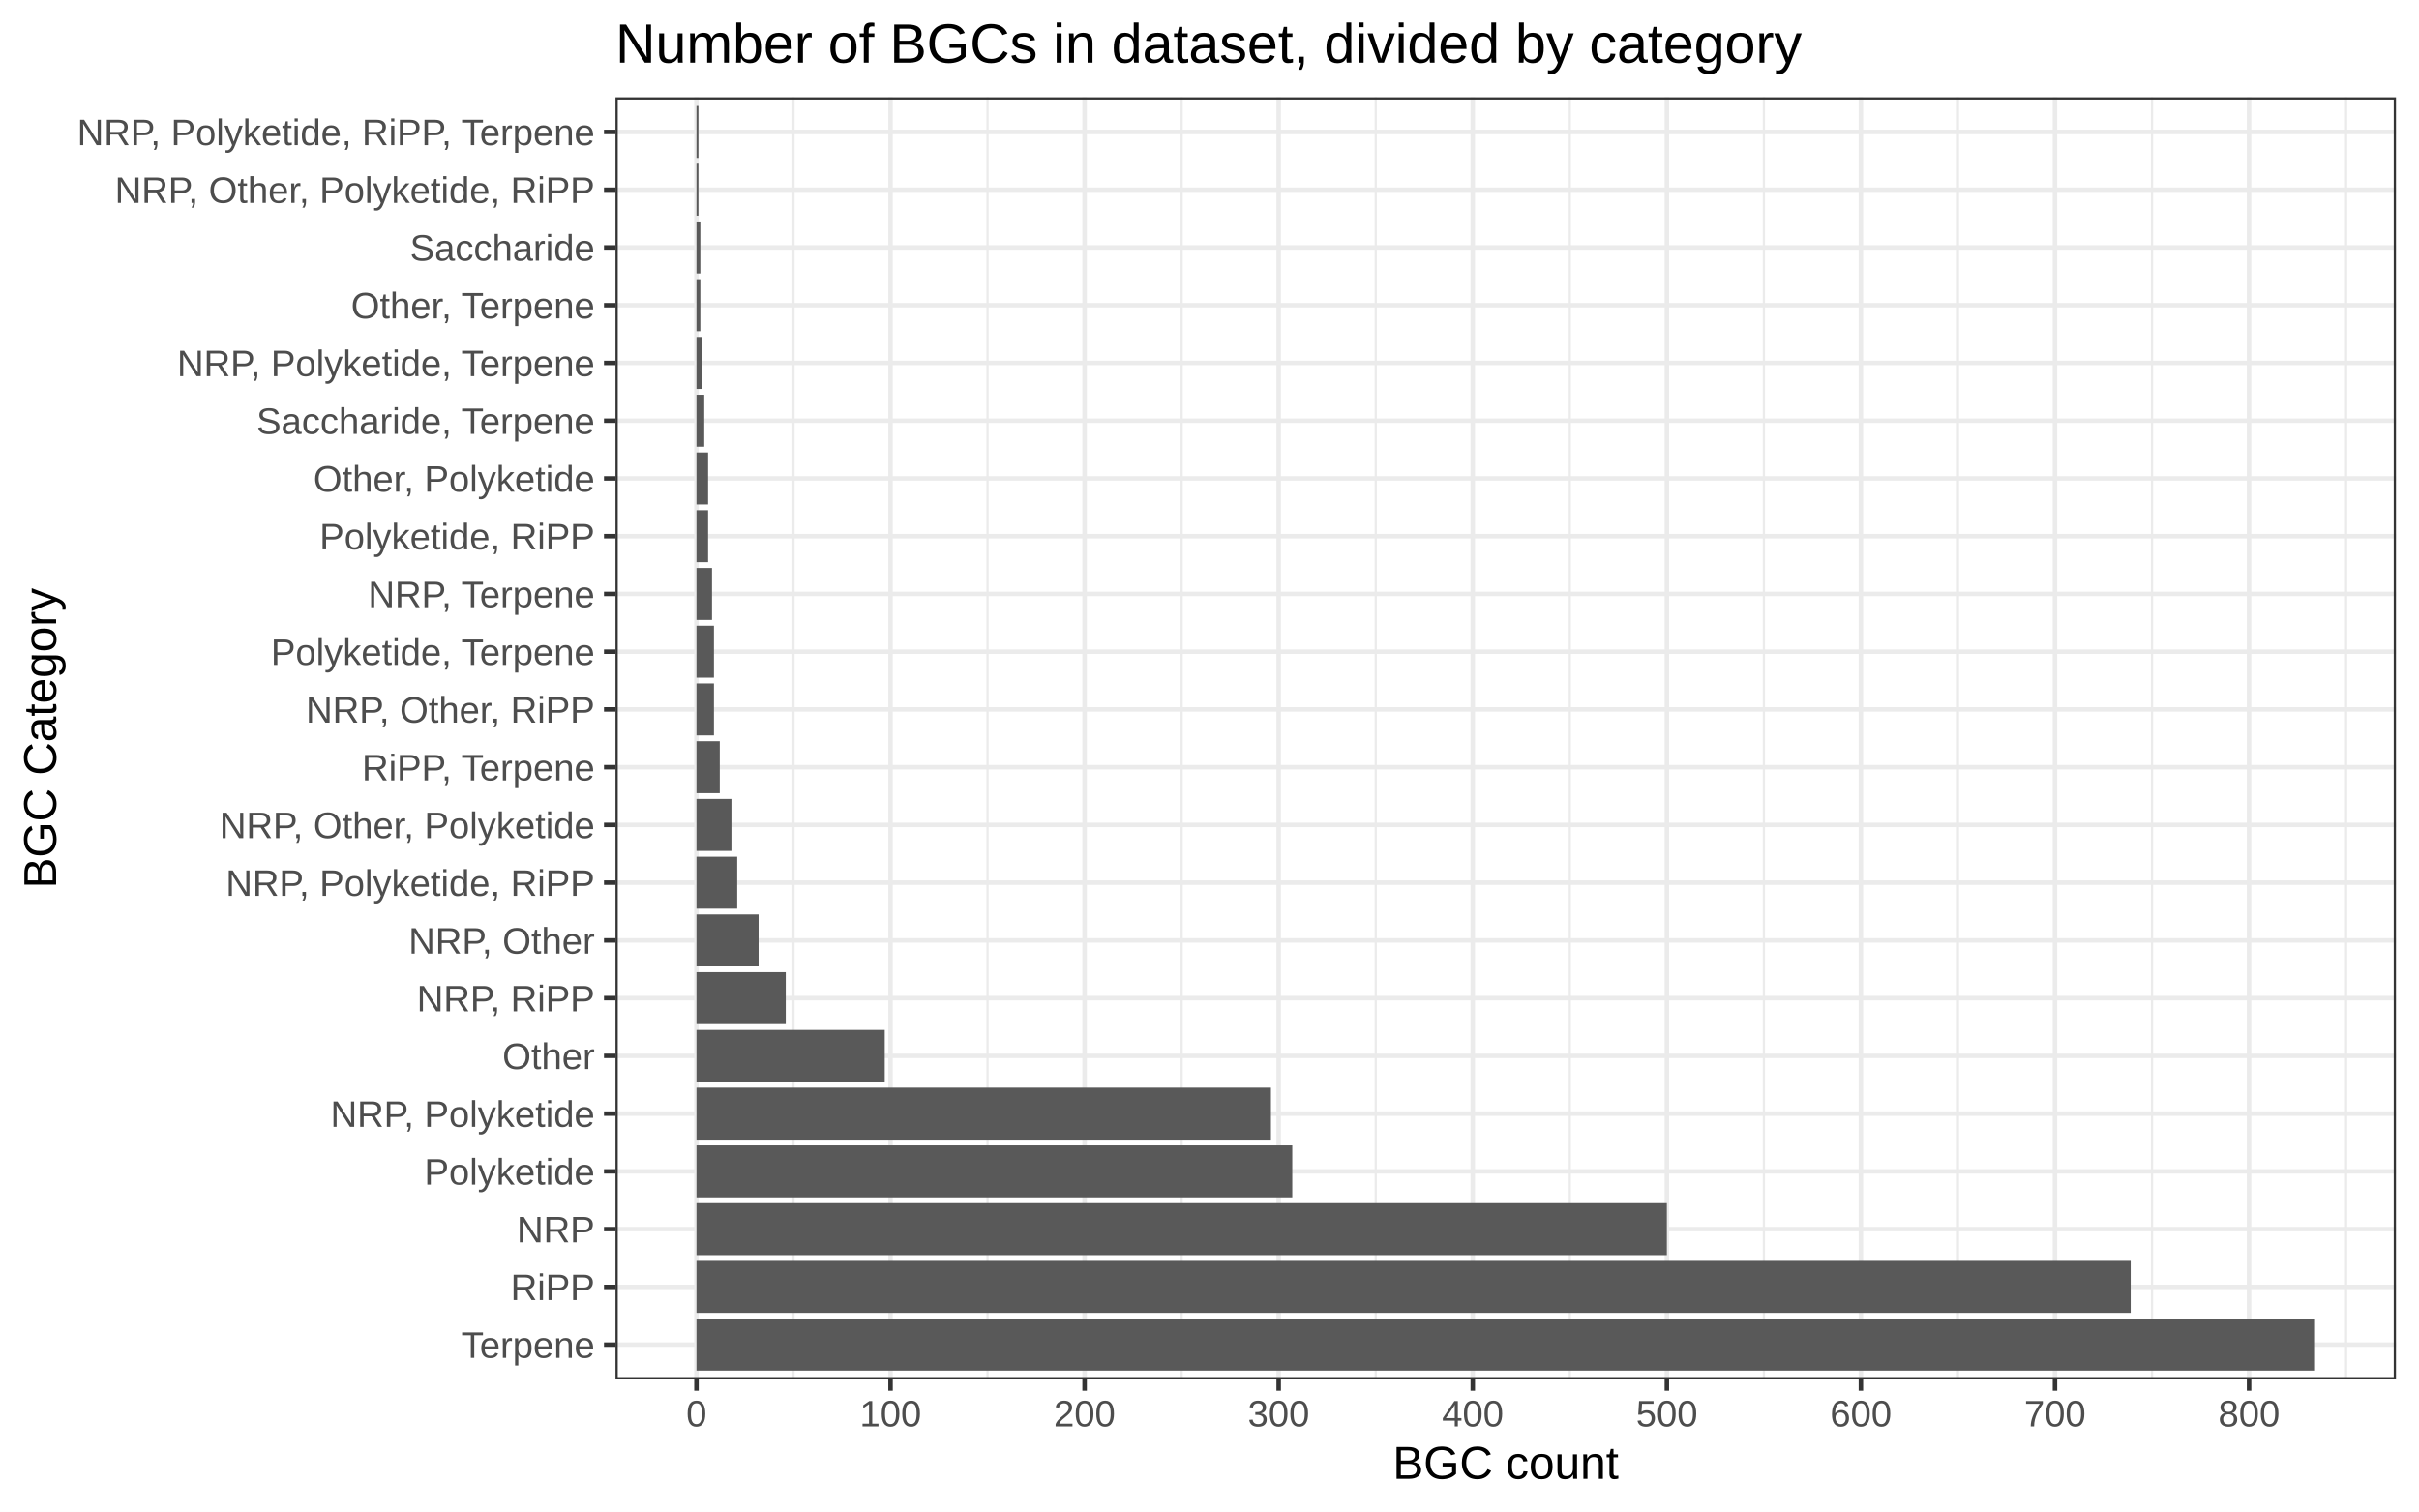
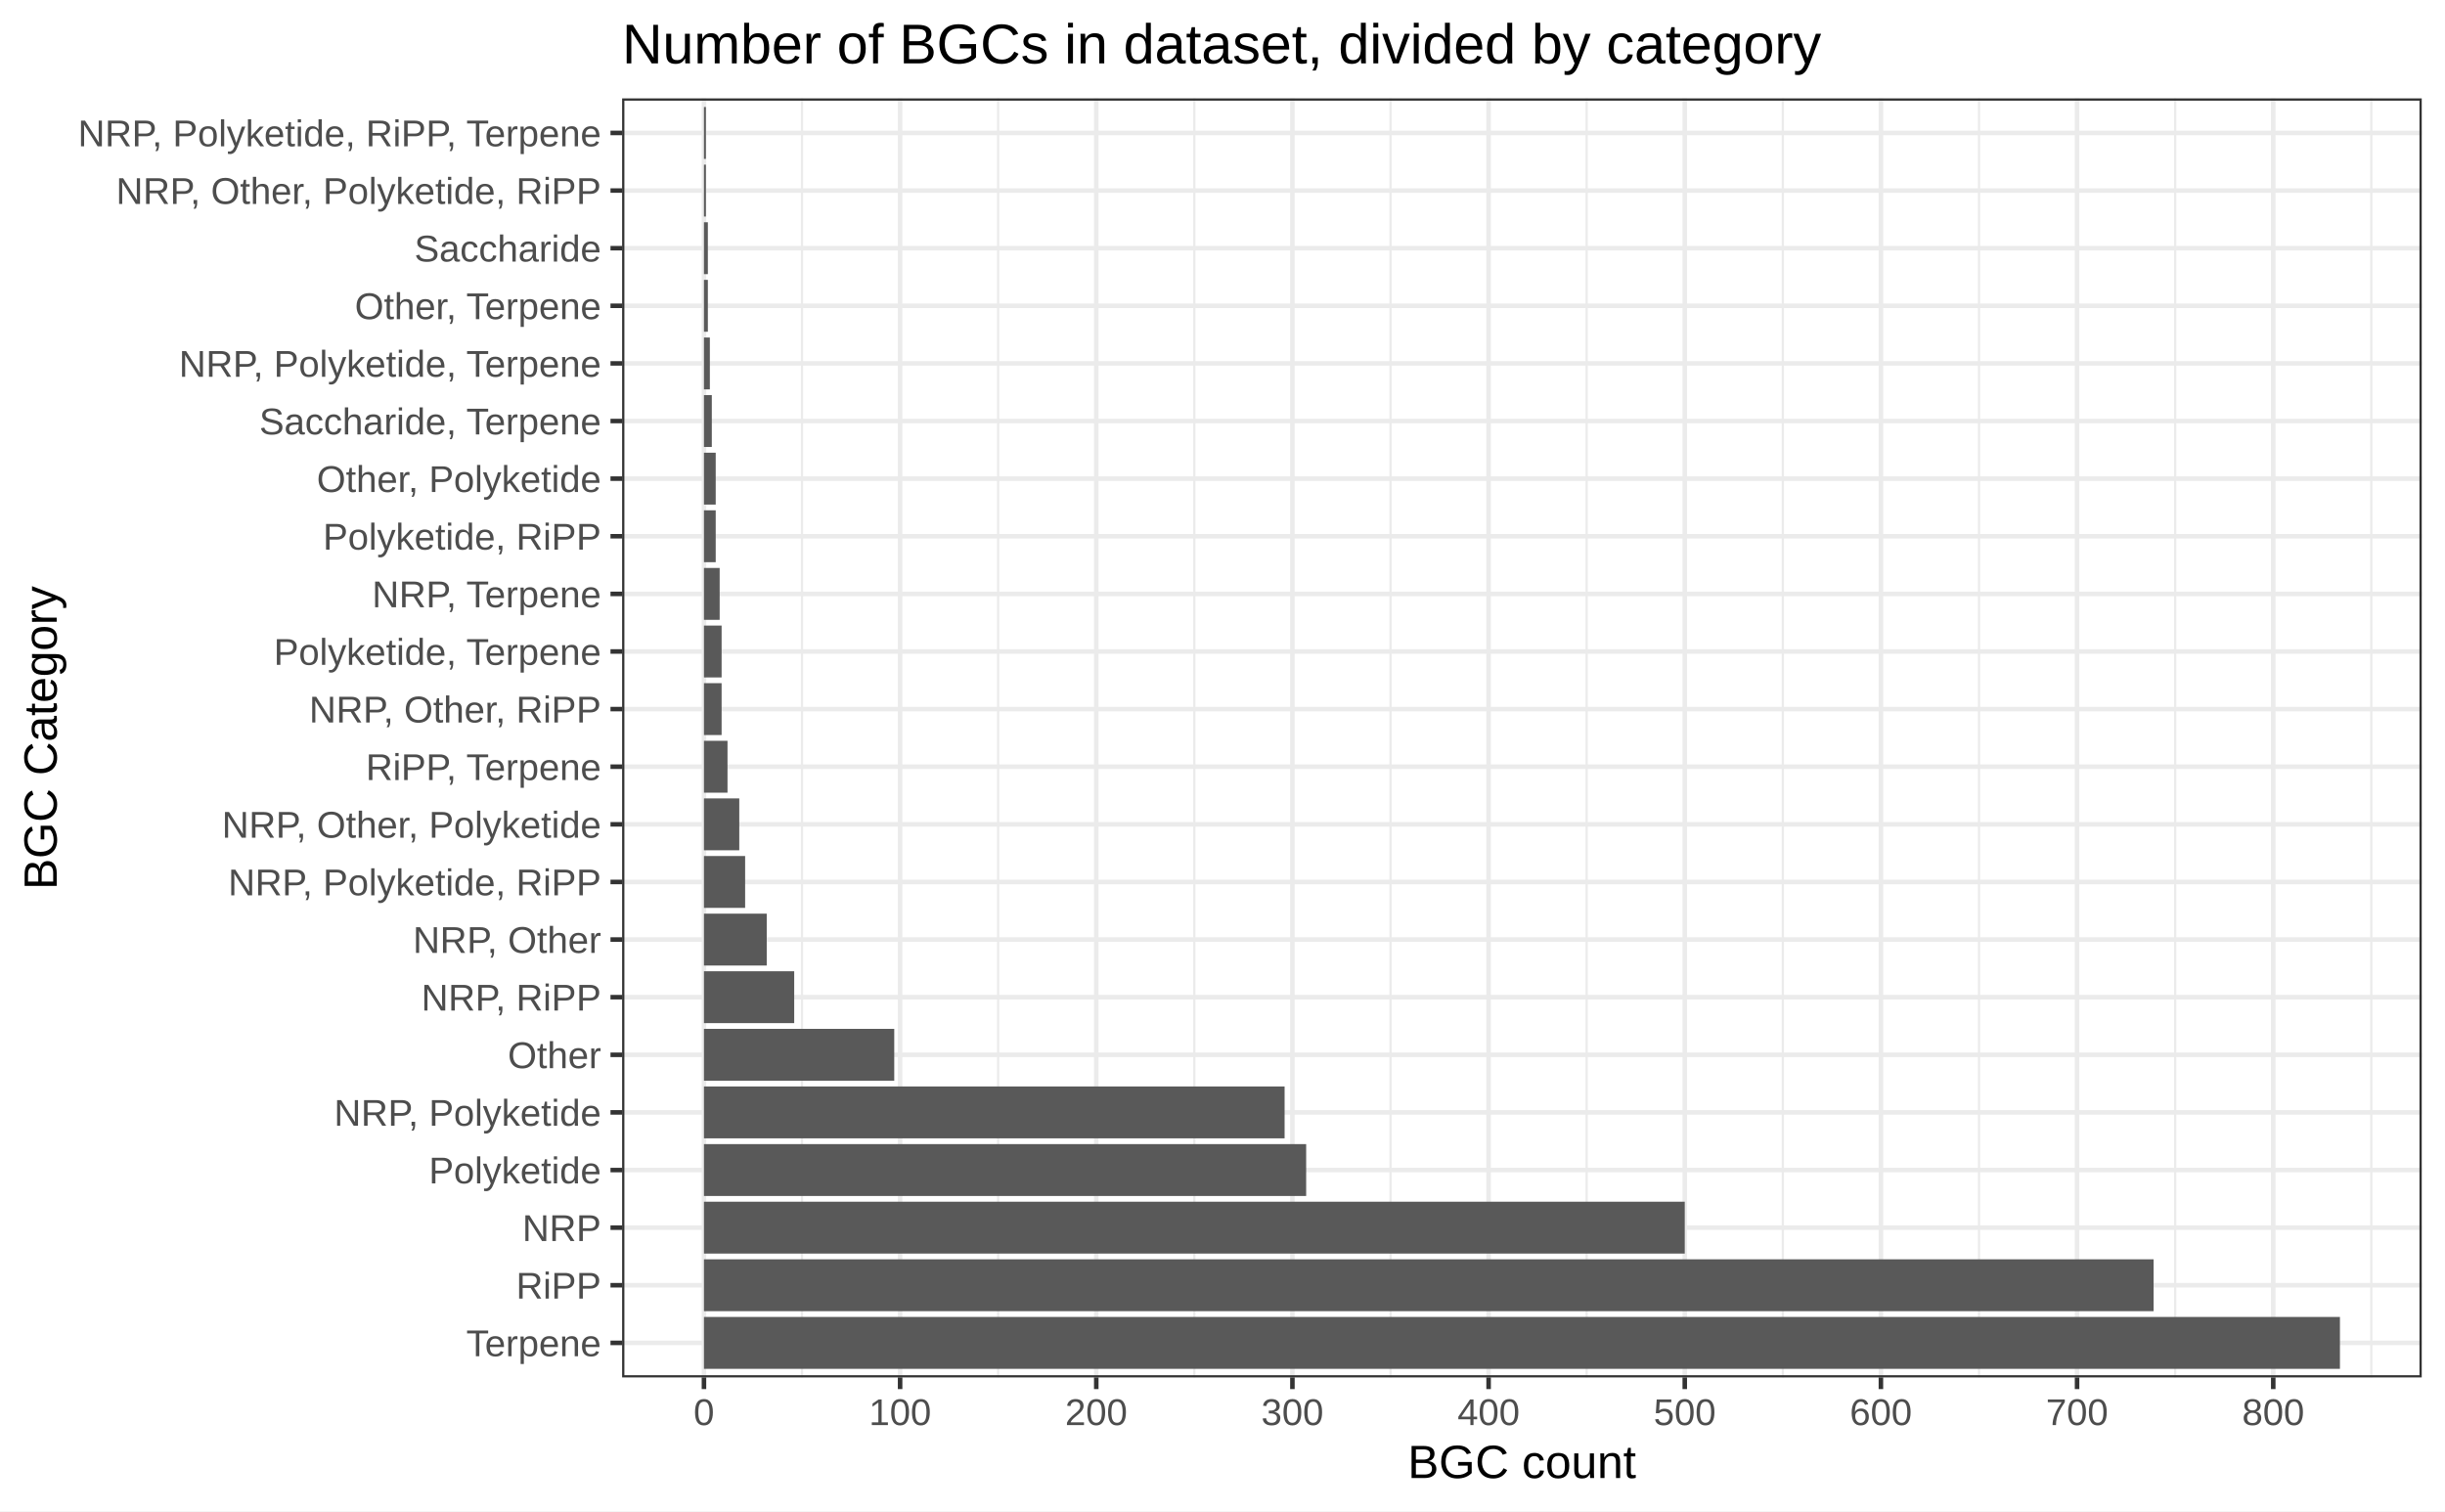
- <svg xmlns="http://www.w3.org/2000/svg" width="576.00pt" height="360.00pt" viewBox="0 0 576.00 360.00">
+ <svg xmlns="http://www.w3.org/2000/svg" width="576.00pt" height="356.00pt" viewBox="0 0 576.00 356.00">
  <g class="svglite">
    <defs>
      <style type="text/css">
    .svglite line, .svglite polyline, .svglite polygon, .svglite path, .svglite rect, .svglite circle {
      fill: none;
      stroke: #000000;
      stroke-linecap: round;
      stroke-linejoin: round;
      stroke-miterlimit: 10.00;
    }
    .svglite text {
      white-space: pre;
    }
    .svglite g.glyphgroup path {
      fill: inherit;
      stroke: none;
    }
  </style>
    </defs>
    <rect width="100%" height="100%" style="stroke: none; fill: #FFFFFF;" />
    <defs>
-       <clipPath id="cpMC4wMHw1NzYuMDB8MC4wMHwzNjAuMDA=">
-         <rect x="0.00" y="0.00" width="576.00" height="360.00" />
+       <clipPath id="cpMC4wMHw1NzYuMDB8MC4wMHwzNTYuMDA=">
+         <rect x="0.00" y="0.00" width="576.00" height="356.00" />
      </clipPath>
    </defs>
-     <g clip-path="url(#cpMC4wMHw1NzYuMDB8MC4wMHwzNjAuMDA=)">
-       <rect x="0.00" y="0" width="576.00" height="360.00" style="stroke-width: 1.07; stroke: #FFFFFF; fill: #FFFFFF;" />
+     <g clip-path="url(#cpMC4wMHw1NzYuMDB8MC4wMHwzNTYuMDA=)">
+       <rect x="0.00" y="0.00" width="576.00" height="356.00" style="stroke-width: 1.07; stroke: #FFFFFF; fill: #FFFFFF;" />
    </g>
    <defs>
-       <clipPath id="cpMTQ2LjU2fDU3MC41MnwyMy4xOHwzMjguNTA=">
-         <rect x="146.56" y="23.18" width="423.96" height="305.33" />
+       <clipPath id="cpMTQ2LjU2fDU3MC41MnwyMy4xOHwzMjQuNTA=">
+         <rect x="146.56" y="23.18" width="423.96" height="301.32" />
      </clipPath>
    </defs>
-     <g clip-path="url(#cpMTQ2LjU2fDU3MC41MnwyMy4xOHwzMjguNTA=)">
-       <rect x="146.56" y="23.18" width="423.96" height="305.33" style="stroke-width: 1.07; stroke: none; fill: #FFFFFF;" />
-       <polyline points="188.94,328.50 188.94,23.18 " style="stroke-width: 0.53; stroke: #EBEBEB; stroke-linecap: butt;" />
-       <polyline points="235.15,328.50 235.15,23.18 " style="stroke-width: 0.53; stroke: #EBEBEB; stroke-linecap: butt;" />
-       <polyline points="281.37,328.50 281.37,23.18 " style="stroke-width: 0.53; stroke: #EBEBEB; stroke-linecap: butt;" />
-       <polyline points="327.58,328.50 327.58,23.18 " style="stroke-width: 0.53; stroke: #EBEBEB; stroke-linecap: butt;" />
-       <polyline points="373.79,328.50 373.79,23.18 " style="stroke-width: 0.53; stroke: #EBEBEB; stroke-linecap: butt;" />
-       <polyline points="420.01,328.50 420.01,23.18 " style="stroke-width: 0.53; stroke: #EBEBEB; stroke-linecap: butt;" />
-       <polyline points="466.22,328.50 466.22,23.18 " style="stroke-width: 0.53; stroke: #EBEBEB; stroke-linecap: butt;" />
-       <polyline points="512.43,328.50 512.43,23.18 " style="stroke-width: 0.53; stroke: #EBEBEB; stroke-linecap: butt;" />
-       <polyline points="558.64,328.50 558.64,23.18 " style="stroke-width: 0.53; stroke: #EBEBEB; stroke-linecap: butt;" />
-       <polyline points="146.56,320.25 570.52,320.25 " style="stroke-width: 1.07; stroke: #EBEBEB; stroke-linecap: butt;" />
-       <polyline points="146.56,306.50 570.52,306.50 " style="stroke-width: 1.07; stroke: #EBEBEB; stroke-linecap: butt;" />
-       <polyline points="146.56,292.74 570.52,292.74 " style="stroke-width: 1.07; stroke: #EBEBEB; stroke-linecap: butt;" />
-       <polyline points="146.56,278.99 570.52,278.99 " style="stroke-width: 1.07; stroke: #EBEBEB; stroke-linecap: butt;" />
-       <polyline points="146.56,265.24 570.52,265.24 " style="stroke-width: 1.07; stroke: #EBEBEB; stroke-linecap: butt;" />
-       <polyline points="146.56,251.48 570.52,251.48 " style="stroke-width: 1.07; stroke: #EBEBEB; stroke-linecap: butt;" />
-       <polyline points="146.56,237.73 570.52,237.73 " style="stroke-width: 1.07; stroke: #EBEBEB; stroke-linecap: butt;" />
-       <polyline points="146.56,223.98 570.52,223.98 " style="stroke-width: 1.07; stroke: #EBEBEB; stroke-linecap: butt;" />
-       <polyline points="146.56,210.22 570.52,210.22 " style="stroke-width: 1.07; stroke: #EBEBEB; stroke-linecap: butt;" />
-       <polyline points="146.56,196.47 570.52,196.47 " style="stroke-width: 1.07; stroke: #EBEBEB; stroke-linecap: butt;" />
-       <polyline points="146.56,182.72 570.52,182.72 " style="stroke-width: 1.07; stroke: #EBEBEB; stroke-linecap: butt;" />
-       <polyline points="146.56,168.96 570.52,168.96 " style="stroke-width: 1.07; stroke: #EBEBEB; stroke-linecap: butt;" />
-       <polyline points="146.56,155.21 570.52,155.21 " style="stroke-width: 1.07; stroke: #EBEBEB; stroke-linecap: butt;" />
-       <polyline points="146.56,141.46 570.52,141.46 " style="stroke-width: 1.07; stroke: #EBEBEB; stroke-linecap: butt;" />
-       <polyline points="146.56,127.70 570.52,127.70 " style="stroke-width: 1.07; stroke: #EBEBEB; stroke-linecap: butt;" />
-       <polyline points="146.56,113.95 570.52,113.95 " style="stroke-width: 1.07; stroke: #EBEBEB; stroke-linecap: butt;" />
-       <polyline points="146.56,100.20 570.52,100.20 " style="stroke-width: 1.07; stroke: #EBEBEB; stroke-linecap: butt;" />
-       <polyline points="146.56,86.44 570.52,86.44 " style="stroke-width: 1.07; stroke: #EBEBEB; stroke-linecap: butt;" />
-       <polyline points="146.56,72.69 570.52,72.69 " style="stroke-width: 1.07; stroke: #EBEBEB; stroke-linecap: butt;" />
-       <polyline points="146.56,58.94 570.52,58.94 " style="stroke-width: 1.07; stroke: #EBEBEB; stroke-linecap: butt;" />
-       <polyline points="146.56,45.18 570.52,45.18 " style="stroke-width: 1.07; stroke: #EBEBEB; stroke-linecap: butt;" />
-       <polyline points="146.56,31.43 570.52,31.43 " style="stroke-width: 1.07; stroke: #EBEBEB; stroke-linecap: butt;" />
-       <polyline points="165.84,328.50 165.84,23.18 " style="stroke-width: 1.07; stroke: #EBEBEB; stroke-linecap: butt;" />
-       <polyline points="212.05,328.50 212.05,23.18 " style="stroke-width: 1.07; stroke: #EBEBEB; stroke-linecap: butt;" />
-       <polyline points="258.26,328.50 258.26,23.18 " style="stroke-width: 1.07; stroke: #EBEBEB; stroke-linecap: butt;" />
-       <polyline points="304.47,328.50 304.47,23.18 " style="stroke-width: 1.07; stroke: #EBEBEB; stroke-linecap: butt;" />
-       <polyline points="350.69,328.50 350.69,23.18 " style="stroke-width: 1.07; stroke: #EBEBEB; stroke-linecap: butt;" />
-       <polyline points="396.90,328.50 396.90,23.18 " style="stroke-width: 1.07; stroke: #EBEBEB; stroke-linecap: butt;" />
-       <polyline points="443.11,328.50 443.11,23.18 " style="stroke-width: 1.07; stroke: #EBEBEB; stroke-linecap: butt;" />
-       <polyline points="489.32,328.50 489.32,23.18 " style="stroke-width: 1.07; stroke: #EBEBEB; stroke-linecap: butt;" />
-       <polyline points="535.54,328.50 535.54,23.18 " style="stroke-width: 1.07; stroke: #EBEBEB; stroke-linecap: butt;" />
-       <rect x="165.84" y="314.06" width="385.41" height="12.38" style="stroke-width: 1.07; stroke: none; stroke-linecap: butt; stroke-linejoin: miter; fill: #595959;" />
-       <rect x="165.84" y="300.31" width="341.51" height="12.38" style="stroke-width: 1.07; stroke: none; stroke-linecap: butt; stroke-linejoin: miter; fill: #595959;" />
-       <rect x="165.84" y="286.56" width="231.06" height="12.38" style="stroke-width: 1.07; stroke: none; stroke-linecap: butt; stroke-linejoin: miter; fill: #595959;" />
-       <rect x="165.84" y="272.80" width="141.87" height="12.38" style="stroke-width: 1.07; stroke: none; stroke-linecap: butt; stroke-linejoin: miter; fill: #595959;" />
-       <rect x="165.84" y="259.05" width="136.79" height="12.38" style="stroke-width: 1.07; stroke: none; stroke-linecap: butt; stroke-linejoin: miter; fill: #595959;" />
-       <rect x="165.84" y="245.30" width="44.83" height="12.38" style="stroke-width: 1.07; stroke: none; stroke-linecap: butt; stroke-linejoin: miter; fill: #595959;" />
-       <rect x="165.84" y="231.54" width="21.26" height="12.38" style="stroke-width: 1.07; stroke: none; stroke-linecap: butt; stroke-linejoin: miter; fill: #595959;" />
-       <rect x="165.84" y="217.79" width="14.79" height="12.38" style="stroke-width: 1.07; stroke: none; stroke-linecap: butt; stroke-linejoin: miter; fill: #595959;" />
-       <rect x="165.84" y="204.04" width="9.70" height="12.38" style="stroke-width: 1.07; stroke: none; stroke-linecap: butt; stroke-linejoin: miter; fill: #595959;" />
-       <rect x="165.84" y="190.28" width="8.32" height="12.38" style="stroke-width: 1.07; stroke: none; stroke-linecap: butt; stroke-linejoin: miter; fill: #595959;" />
-       <rect x="165.84" y="176.53" width="5.55" height="12.38" style="stroke-width: 1.07; stroke: none; stroke-linecap: butt; stroke-linejoin: miter; fill: #595959;" />
-       <rect x="165.84" y="162.77" width="4.16" height="12.38" style="stroke-width: 1.07; stroke: none; stroke-linecap: butt; stroke-linejoin: miter; fill: #595959;" />
-       <rect x="165.84" y="149.02" width="4.16" height="12.38" style="stroke-width: 1.07; stroke: none; stroke-linecap: butt; stroke-linejoin: miter; fill: #595959;" />
-       <rect x="165.84" y="135.27" width="3.70" height="12.38" style="stroke-width: 1.07; stroke: none; stroke-linecap: butt; stroke-linejoin: miter; fill: #595959;" />
-       <rect x="165.84" y="121.51" width="2.77" height="12.38" style="stroke-width: 1.07; stroke: none; stroke-linecap: butt; stroke-linejoin: miter; fill: #595959;" />
-       <rect x="165.84" y="107.76" width="2.77" height="12.38" style="stroke-width: 1.07; stroke: none; stroke-linecap: butt; stroke-linejoin: miter; fill: #595959;" />
-       <rect x="165.84" y="94.01" width="1.85" height="12.38" style="stroke-width: 1.07; stroke: none; stroke-linecap: butt; stroke-linejoin: miter; fill: #595959;" />
-       <rect x="165.84" y="80.25" width="1.39" height="12.38" style="stroke-width: 1.07; stroke: none; stroke-linecap: butt; stroke-linejoin: miter; fill: #595959;" />
-       <rect x="165.84" y="66.50" width="0.92" height="12.38" style="stroke-width: 1.07; stroke: none; stroke-linecap: butt; stroke-linejoin: miter; fill: #595959;" />
-       <rect x="165.84" y="52.75" width="0.92" height="12.38" style="stroke-width: 1.07; stroke: none; stroke-linecap: butt; stroke-linejoin: miter; fill: #595959;" />
-       <rect x="165.84" y="38.99" width="0.46" height="12.38" style="stroke-width: 1.07; stroke: none; stroke-linecap: butt; stroke-linejoin: miter; fill: #595959;" />
-       <rect x="165.84" y="25.24" width="0.46" height="12.38" style="stroke-width: 1.07; stroke: none; stroke-linecap: butt; stroke-linejoin: miter; fill: #595959;" />
-       <rect x="146.56" y="23.18" width="423.96" height="305.33" style="stroke-width: 1.07; stroke: #333333;" />
+     <g clip-path="url(#cpMTQ2LjU2fDU3MC41MnwyMy4xOHwzMjQuNTA=)">
+       <rect x="146.56" y="23.18" width="423.96" height="301.32" style="stroke-width: 1.07; stroke: none; fill: #FFFFFF;" />
+       <polyline points="188.94,324.50 188.94,23.18 " style="stroke-width: 0.53; stroke: #EBEBEB; stroke-linecap: butt;" />
+       <polyline points="235.15,324.50 235.15,23.18 " style="stroke-width: 0.53; stroke: #EBEBEB; stroke-linecap: butt;" />
+       <polyline points="281.37,324.50 281.37,23.18 " style="stroke-width: 0.53; stroke: #EBEBEB; stroke-linecap: butt;" />
+       <polyline points="327.58,324.50 327.58,23.18 " style="stroke-width: 0.53; stroke: #EBEBEB; stroke-linecap: butt;" />
+       <polyline points="373.79,324.50 373.79,23.18 " style="stroke-width: 0.53; stroke: #EBEBEB; stroke-linecap: butt;" />
+       <polyline points="420.01,324.50 420.01,23.18 " style="stroke-width: 0.53; stroke: #EBEBEB; stroke-linecap: butt;" />
+       <polyline points="466.22,324.50 466.22,23.18 " style="stroke-width: 0.53; stroke: #EBEBEB; stroke-linecap: butt;" />
+       <polyline points="512.43,324.50 512.43,23.18 " style="stroke-width: 0.53; stroke: #EBEBEB; stroke-linecap: butt;" />
+       <polyline points="558.64,324.50 558.64,23.18 " style="stroke-width: 0.53; stroke: #EBEBEB; stroke-linecap: butt;" />
+       <polyline points="146.56,316.35 570.52,316.35 " style="stroke-width: 1.07; stroke: #EBEBEB; stroke-linecap: butt;" />
+       <polyline points="146.56,302.78 570.52,302.78 " style="stroke-width: 1.07; stroke: #EBEBEB; stroke-linecap: butt;" />
+       <polyline points="146.56,289.21 570.52,289.21 " style="stroke-width: 1.07; stroke: #EBEBEB; stroke-linecap: butt;" />
+       <polyline points="146.56,275.64 570.52,275.64 " style="stroke-width: 1.07; stroke: #EBEBEB; stroke-linecap: butt;" />
+       <polyline points="146.56,262.06 570.52,262.06 " style="stroke-width: 1.07; stroke: #EBEBEB; stroke-linecap: butt;" />
+       <polyline points="146.56,248.49 570.52,248.49 " style="stroke-width: 1.07; stroke: #EBEBEB; stroke-linecap: butt;" />
+       <polyline points="146.56,234.92 570.52,234.92 " style="stroke-width: 1.07; stroke: #EBEBEB; stroke-linecap: butt;" />
+       <polyline points="146.56,221.34 570.52,221.34 " style="stroke-width: 1.07; stroke: #EBEBEB; stroke-linecap: butt;" />
+       <polyline points="146.56,207.77 570.52,207.77 " style="stroke-width: 1.07; stroke: #EBEBEB; stroke-linecap: butt;" />
+       <polyline points="146.56,194.20 570.52,194.20 " style="stroke-width: 1.07; stroke: #EBEBEB; stroke-linecap: butt;" />
+       <polyline points="146.56,180.62 570.52,180.62 " style="stroke-width: 1.07; stroke: #EBEBEB; stroke-linecap: butt;" />
+       <polyline points="146.56,167.05 570.52,167.05 " style="stroke-width: 1.07; stroke: #EBEBEB; stroke-linecap: butt;" />
+       <polyline points="146.56,153.48 570.52,153.48 " style="stroke-width: 1.07; stroke: #EBEBEB; stroke-linecap: butt;" />
+       <polyline points="146.56,139.91 570.52,139.91 " style="stroke-width: 1.07; stroke: #EBEBEB; stroke-linecap: butt;" />
+       <polyline points="146.56,126.33 570.52,126.33 " style="stroke-width: 1.07; stroke: #EBEBEB; stroke-linecap: butt;" />
+       <polyline points="146.56,112.76 570.52,112.76 " style="stroke-width: 1.07; stroke: #EBEBEB; stroke-linecap: butt;" />
+       <polyline points="146.56,99.19 570.52,99.19 " style="stroke-width: 1.07; stroke: #EBEBEB; stroke-linecap: butt;" />
+       <polyline points="146.56,85.61 570.52,85.61 " style="stroke-width: 1.07; stroke: #EBEBEB; stroke-linecap: butt;" />
+       <polyline points="146.56,72.04 570.52,72.04 " style="stroke-width: 1.07; stroke: #EBEBEB; stroke-linecap: butt;" />
+       <polyline points="146.56,58.47 570.52,58.47 " style="stroke-width: 1.07; stroke: #EBEBEB; stroke-linecap: butt;" />
+       <polyline points="146.56,44.89 570.52,44.89 " style="stroke-width: 1.07; stroke: #EBEBEB; stroke-linecap: butt;" />
+       <polyline points="146.56,31.32 570.52,31.32 " style="stroke-width: 1.07; stroke: #EBEBEB; stroke-linecap: butt;" />
+       <polyline points="165.84,324.50 165.84,23.18 " style="stroke-width: 1.07; stroke: #EBEBEB; stroke-linecap: butt;" />
+       <polyline points="212.05,324.50 212.05,23.18 " style="stroke-width: 1.07; stroke: #EBEBEB; stroke-linecap: butt;" />
+       <polyline points="258.26,324.50 258.26,23.18 " style="stroke-width: 1.07; stroke: #EBEBEB; stroke-linecap: butt;" />
+       <polyline points="304.47,324.50 304.47,23.18 " style="stroke-width: 1.07; stroke: #EBEBEB; stroke-linecap: butt;" />
+       <polyline points="350.69,324.50 350.69,23.18 " style="stroke-width: 1.07; stroke: #EBEBEB; stroke-linecap: butt;" />
+       <polyline points="396.90,324.50 396.90,23.18 " style="stroke-width: 1.07; stroke: #EBEBEB; stroke-linecap: butt;" />
+       <polyline points="443.11,324.50 443.11,23.18 " style="stroke-width: 1.07; stroke: #EBEBEB; stroke-linecap: butt;" />
+       <polyline points="489.32,324.50 489.32,23.18 " style="stroke-width: 1.07; stroke: #EBEBEB; stroke-linecap: butt;" />
+       <polyline points="535.54,324.50 535.54,23.18 " style="stroke-width: 1.07; stroke: #EBEBEB; stroke-linecap: butt;" />
+       <rect x="165.84" y="310.25" width="385.41" height="12.22" style="stroke-width: 1.07; stroke: none; stroke-linecap: butt; stroke-linejoin: miter; fill: #595959;" />
+       <rect x="165.84" y="296.67" width="341.51" height="12.22" style="stroke-width: 1.07; stroke: none; stroke-linecap: butt; stroke-linejoin: miter; fill: #595959;" />
+       <rect x="165.84" y="283.10" width="231.06" height="12.22" style="stroke-width: 1.07; stroke: none; stroke-linecap: butt; stroke-linejoin: miter; fill: #595959;" />
+       <rect x="165.84" y="269.53" width="141.87" height="12.22" style="stroke-width: 1.07; stroke: none; stroke-linecap: butt; stroke-linejoin: miter; fill: #595959;" />
+       <rect x="165.84" y="255.95" width="136.79" height="12.22" style="stroke-width: 1.07; stroke: none; stroke-linecap: butt; stroke-linejoin: miter; fill: #595959;" />
+       <rect x="165.84" y="242.38" width="44.83" height="12.22" style="stroke-width: 1.07; stroke: none; stroke-linecap: butt; stroke-linejoin: miter; fill: #595959;" />
+       <rect x="165.84" y="228.81" width="21.26" height="12.22" style="stroke-width: 1.07; stroke: none; stroke-linecap: butt; stroke-linejoin: miter; fill: #595959;" />
+       <rect x="165.84" y="215.24" width="14.79" height="12.22" style="stroke-width: 1.07; stroke: none; stroke-linecap: butt; stroke-linejoin: miter; fill: #595959;" />
+       <rect x="165.84" y="201.66" width="9.70" height="12.22" style="stroke-width: 1.07; stroke: none; stroke-linecap: butt; stroke-linejoin: miter; fill: #595959;" />
+       <rect x="165.84" y="188.09" width="8.32" height="12.22" style="stroke-width: 1.07; stroke: none; stroke-linecap: butt; stroke-linejoin: miter; fill: #595959;" />
+       <rect x="165.84" y="174.52" width="5.55" height="12.22" style="stroke-width: 1.07; stroke: none; stroke-linecap: butt; stroke-linejoin: miter; fill: #595959;" />
+       <rect x="165.84" y="160.94" width="4.16" height="12.22" style="stroke-width: 1.07; stroke: none; stroke-linecap: butt; stroke-linejoin: miter; fill: #595959;" />
+       <rect x="165.84" y="147.37" width="4.16" height="12.22" style="stroke-width: 1.07; stroke: none; stroke-linecap: butt; stroke-linejoin: miter; fill: #595959;" />
+       <rect x="165.84" y="133.80" width="3.70" height="12.22" style="stroke-width: 1.07; stroke: none; stroke-linecap: butt; stroke-linejoin: miter; fill: #595959;" />
+       <rect x="165.84" y="120.22" width="2.77" height="12.22" style="stroke-width: 1.07; stroke: none; stroke-linecap: butt; stroke-linejoin: miter; fill: #595959;" />
+       <rect x="165.84" y="106.65" width="2.77" height="12.22" style="stroke-width: 1.07; stroke: none; stroke-linecap: butt; stroke-linejoin: miter; fill: #595959;" />
+       <rect x="165.84" y="93.08" width="1.85" height="12.22" style="stroke-width: 1.07; stroke: none; stroke-linecap: butt; stroke-linejoin: miter; fill: #595959;" />
+       <rect x="165.84" y="79.51" width="1.39" height="12.22" style="stroke-width: 1.07; stroke: none; stroke-linecap: butt; stroke-linejoin: miter; fill: #595959;" />
+       <rect x="165.84" y="65.93" width="0.92" height="12.22" style="stroke-width: 1.07; stroke: none; stroke-linecap: butt; stroke-linejoin: miter; fill: #595959;" />
+       <rect x="165.84" y="52.36" width="0.92" height="12.22" style="stroke-width: 1.07; stroke: none; stroke-linecap: butt; stroke-linejoin: miter; fill: #595959;" />
+       <rect x="165.84" y="38.79" width="0.46" height="12.22" style="stroke-width: 1.07; stroke: none; stroke-linecap: butt; stroke-linejoin: miter; fill: #595959;" />
+       <rect x="165.84" y="25.21" width="0.46" height="12.22" style="stroke-width: 1.07; stroke: none; stroke-linecap: butt; stroke-linejoin: miter; fill: #595959;" />
+       <rect x="146.56" y="23.18" width="423.96" height="301.32" style="stroke-width: 1.07; stroke: #333333;" />
    </g>
-     <g clip-path="url(#cpMC4wMHw1NzYuMDB8MC4wMHwzNjAuMDA=)">
-       <text x="141.63" y="323.40" text-anchor="end" style="font-size: 8.80px;fill: #4D4D4D; font-family: &quot;Arial&quot;;" textLength="31.78px" lengthAdjust="spacingAndGlyphs">Terpene</text>
-       <text x="141.63" y="309.65" text-anchor="end" style="font-size: 8.80px;fill: #4D4D4D; font-family: &quot;Arial&quot;;" textLength="20.06px" lengthAdjust="spacingAndGlyphs">RiPP</text>
-       <text x="141.63" y="295.89" text-anchor="end" style="font-size: 8.80px;fill: #4D4D4D; font-family: &quot;Arial&quot;;" textLength="18.59px" lengthAdjust="spacingAndGlyphs">NRP</text>
-       <text x="141.63" y="282.14" text-anchor="end" style="font-size: 8.80px;fill: #4D4D4D; font-family: &quot;Arial&quot;;" textLength="40.59px" lengthAdjust="spacingAndGlyphs">Polyketide</text>
-       <text x="141.63" y="268.39" text-anchor="end" style="font-size: 8.80px;fill: #4D4D4D; font-family: &quot;Arial&quot;;" textLength="62.92px" lengthAdjust="spacingAndGlyphs">NRP, Polyketide</text>
-       <text x="141.63" y="254.63" text-anchor="end" style="font-size: 8.80px;fill: #4D4D4D; font-family: &quot;Arial&quot;;" textLength="21.98px" lengthAdjust="spacingAndGlyphs">Other</text>
-       <text x="141.63" y="240.88" text-anchor="end" style="font-size: 8.80px;fill: #4D4D4D; font-family: &quot;Arial&quot;;" textLength="42.39px" lengthAdjust="spacingAndGlyphs">NRP, RiPP</text>
-       <text x="141.63" y="227.13" text-anchor="end" style="font-size: 8.80px;fill: #4D4D4D; font-family: &quot;Arial&quot;;" textLength="44.31px" lengthAdjust="spacingAndGlyphs">NRP, Other</text>
-       <text x="141.63" y="213.37" text-anchor="end" style="font-size: 8.80px;fill: #4D4D4D; font-family: &quot;Arial&quot;;" textLength="87.86px" lengthAdjust="spacingAndGlyphs">NRP, Polyketide, RiPP</text>
-       <text x="141.63" y="199.62" text-anchor="end" style="font-size: 8.80px;fill: #4D4D4D; font-family: &quot;Arial&quot;;" textLength="89.30px" lengthAdjust="spacingAndGlyphs">NRP, Other, Polyketide</text>
-       <text x="141.63" y="185.87" text-anchor="end" style="font-size: 8.80px;fill: #4D4D4D; font-family: &quot;Arial&quot;;" textLength="55.42px" lengthAdjust="spacingAndGlyphs">RiPP, Terpene</text>
-       <text x="141.63" y="172.11" text-anchor="end" style="font-size: 8.80px;fill: #4D4D4D; font-family: &quot;Arial&quot;;" textLength="68.77px" lengthAdjust="spacingAndGlyphs">NRP, Other, RiPP</text>
-       <text x="141.63" y="158.36" text-anchor="end" style="font-size: 8.80px;fill: #4D4D4D; font-family: &quot;Arial&quot;;" textLength="77.09px" lengthAdjust="spacingAndGlyphs">Polyketide, Terpene</text>
-       <text x="141.63" y="144.61" text-anchor="end" style="font-size: 8.80px;fill: #4D4D4D; font-family: &quot;Arial&quot;;" textLength="53.95px" lengthAdjust="spacingAndGlyphs">NRP, Terpene</text>
-       <text x="141.63" y="130.85" text-anchor="end" style="font-size: 8.80px;fill: #4D4D4D; font-family: &quot;Arial&quot;;" textLength="65.53px" lengthAdjust="spacingAndGlyphs">Polyketide, RiPP</text>
-       <text x="141.63" y="117.10" text-anchor="end" style="font-size: 8.80px;fill: #4D4D4D; font-family: &quot;Arial&quot;;" textLength="66.97px" lengthAdjust="spacingAndGlyphs">Other, Polyketide</text>
-       <text x="141.63" y="103.35" text-anchor="end" style="font-size: 8.80px;fill: #4D4D4D; font-family: &quot;Arial&quot;;" textLength="80.52px" lengthAdjust="spacingAndGlyphs">Saccharide, Terpene</text>
-       <text x="141.63" y="89.59" text-anchor="end" style="font-size: 8.80px;fill: #4D4D4D; font-family: &quot;Arial&quot;;" textLength="99.42px" lengthAdjust="spacingAndGlyphs">NRP, Polyketide, Terpene</text>
-       <text x="141.63" y="75.84" text-anchor="end" style="font-size: 8.80px;fill: #4D4D4D; font-family: &quot;Arial&quot;;" textLength="58.00px" lengthAdjust="spacingAndGlyphs">Other, Terpene</text>
-       <text x="141.63" y="62.09" text-anchor="end" style="font-size: 8.80px;fill: #4D4D4D; font-family: &quot;Arial&quot;;" textLength="44.02px" lengthAdjust="spacingAndGlyphs">Saccharide</text>
-       <text x="141.63" y="48.33" text-anchor="end" style="font-size: 8.80px;fill: #4D4D4D; font-family: &quot;Arial&quot;;" textLength="114.23px" lengthAdjust="spacingAndGlyphs">NRP, Other, Polyketide, RiPP</text>
-       <text x="141.63" y="34.58" text-anchor="end" style="font-size: 8.80px;fill: #4D4D4D; font-family: &quot;Arial&quot;;" textLength="123.22px" lengthAdjust="spacingAndGlyphs">NRP, Polyketide, RiPP, Terpene</text>
-       <polyline points="143.82,320.25 146.56,320.25 " style="stroke-width: 1.07; stroke: #333333; stroke-linecap: butt;" />
-       <polyline points="143.82,306.50 146.56,306.50 " style="stroke-width: 1.07; stroke: #333333; stroke-linecap: butt;" />
-       <polyline points="143.82,292.74 146.56,292.74 " style="stroke-width: 1.07; stroke: #333333; stroke-linecap: butt;" />
-       <polyline points="143.82,278.99 146.56,278.99 " style="stroke-width: 1.07; stroke: #333333; stroke-linecap: butt;" />
-       <polyline points="143.82,265.24 146.56,265.24 " style="stroke-width: 1.07; stroke: #333333; stroke-linecap: butt;" />
-       <polyline points="143.82,251.48 146.56,251.48 " style="stroke-width: 1.07; stroke: #333333; stroke-linecap: butt;" />
-       <polyline points="143.82,237.73 146.56,237.73 " style="stroke-width: 1.07; stroke: #333333; stroke-linecap: butt;" />
-       <polyline points="143.82,223.98 146.56,223.98 " style="stroke-width: 1.07; stroke: #333333; stroke-linecap: butt;" />
-       <polyline points="143.82,210.22 146.56,210.22 " style="stroke-width: 1.07; stroke: #333333; stroke-linecap: butt;" />
-       <polyline points="143.82,196.47 146.56,196.47 " style="stroke-width: 1.07; stroke: #333333; stroke-linecap: butt;" />
-       <polyline points="143.82,182.72 146.56,182.72 " style="stroke-width: 1.07; stroke: #333333; stroke-linecap: butt;" />
-       <polyline points="143.82,168.96 146.56,168.96 " style="stroke-width: 1.07; stroke: #333333; stroke-linecap: butt;" />
-       <polyline points="143.82,155.21 146.56,155.21 " style="stroke-width: 1.07; stroke: #333333; stroke-linecap: butt;" />
-       <polyline points="143.82,141.46 146.56,141.46 " style="stroke-width: 1.07; stroke: #333333; stroke-linecap: butt;" />
-       <polyline points="143.82,127.70 146.56,127.70 " style="stroke-width: 1.07; stroke: #333333; stroke-linecap: butt;" />
-       <polyline points="143.82,113.95 146.56,113.95 " style="stroke-width: 1.07; stroke: #333333; stroke-linecap: butt;" />
-       <polyline points="143.82,100.20 146.56,100.20 " style="stroke-width: 1.07; stroke: #333333; stroke-linecap: butt;" />
-       <polyline points="143.82,86.44 146.56,86.44 " style="stroke-width: 1.07; stroke: #333333; stroke-linecap: butt;" />
-       <polyline points="143.82,72.69 146.56,72.69 " style="stroke-width: 1.07; stroke: #333333; stroke-linecap: butt;" />
-       <polyline points="143.82,58.94 146.56,58.94 " style="stroke-width: 1.07; stroke: #333333; stroke-linecap: butt;" />
-       <polyline points="143.82,45.18 146.56,45.18 " style="stroke-width: 1.07; stroke: #333333; stroke-linecap: butt;" />
-       <polyline points="143.82,31.43 146.56,31.43 " style="stroke-width: 1.07; stroke: #333333; stroke-linecap: butt;" />
-       <polyline points="165.84,331.24 165.84,328.50 " style="stroke-width: 1.07; stroke: #333333; stroke-linecap: butt;" />
-       <polyline points="212.05,331.24 212.05,328.50 " style="stroke-width: 1.07; stroke: #333333; stroke-linecap: butt;" />
-       <polyline points="258.26,331.24 258.26,328.50 " style="stroke-width: 1.07; stroke: #333333; stroke-linecap: butt;" />
-       <polyline points="304.47,331.24 304.47,328.50 " style="stroke-width: 1.07; stroke: #333333; stroke-linecap: butt;" />
-       <polyline points="350.69,331.24 350.69,328.50 " style="stroke-width: 1.07; stroke: #333333; stroke-linecap: butt;" />
-       <polyline points="396.90,331.24 396.90,328.50 " style="stroke-width: 1.07; stroke: #333333; stroke-linecap: butt;" />
-       <polyline points="443.11,331.24 443.11,328.50 " style="stroke-width: 1.07; stroke: #333333; stroke-linecap: butt;" />
-       <polyline points="489.32,331.24 489.32,328.50 " style="stroke-width: 1.07; stroke: #333333; stroke-linecap: butt;" />
-       <polyline points="535.54,331.24 535.54,328.50 " style="stroke-width: 1.07; stroke: #333333; stroke-linecap: butt;" />
-       <text x="165.84" y="339.74" text-anchor="middle" style="font-size: 8.80px;fill: #4D4D4D; font-family: &quot;Arial&quot;;" textLength="4.89px" lengthAdjust="spacingAndGlyphs">0</text>
-       <text x="212.05" y="339.74" text-anchor="middle" style="font-size: 8.80px;fill: #4D4D4D; font-family: &quot;Arial&quot;;" textLength="14.67px" lengthAdjust="spacingAndGlyphs">100</text>
-       <text x="258.26" y="339.74" text-anchor="middle" style="font-size: 8.80px;fill: #4D4D4D; font-family: &quot;Arial&quot;;" textLength="14.67px" lengthAdjust="spacingAndGlyphs">200</text>
-       <text x="304.47" y="339.74" text-anchor="middle" style="font-size: 8.80px;fill: #4D4D4D; font-family: &quot;Arial&quot;;" textLength="14.67px" lengthAdjust="spacingAndGlyphs">300</text>
-       <text x="350.69" y="339.74" text-anchor="middle" style="font-size: 8.80px;fill: #4D4D4D; font-family: &quot;Arial&quot;;" textLength="14.67px" lengthAdjust="spacingAndGlyphs">400</text>
-       <text x="396.90" y="339.74" text-anchor="middle" style="font-size: 8.80px;fill: #4D4D4D; font-family: &quot;Arial&quot;;" textLength="14.67px" lengthAdjust="spacingAndGlyphs">500</text>
-       <text x="443.11" y="339.74" text-anchor="middle" style="font-size: 8.80px;fill: #4D4D4D; font-family: &quot;Arial&quot;;" textLength="14.67px" lengthAdjust="spacingAndGlyphs">600</text>
-       <text x="489.32" y="339.74" text-anchor="middle" style="font-size: 8.80px;fill: #4D4D4D; font-family: &quot;Arial&quot;;" textLength="14.67px" lengthAdjust="spacingAndGlyphs">700</text>
-       <text x="535.54" y="339.74" text-anchor="middle" style="font-size: 8.80px;fill: #4D4D4D; font-family: &quot;Arial&quot;;" textLength="14.67px" lengthAdjust="spacingAndGlyphs">800</text>
-       <text x="358.54" y="352.20" text-anchor="middle" style="font-size: 11.00px; font-family: &quot;Arial&quot;;" textLength="53.84px" lengthAdjust="spacingAndGlyphs">BGC count</text>
-       <text transform="translate(13.36,175.84) rotate(-90)" text-anchor="middle" style="font-size: 11.00px; font-family: &quot;Arial&quot;;" textLength="71.56px" lengthAdjust="spacingAndGlyphs">BGC Category</text>
+     <g clip-path="url(#cpMC4wMHw1NzYuMDB8MC4wMHwzNTYuMDA=)">
+       <text x="141.63" y="319.50" text-anchor="end" style="font-size: 8.80px;fill: #4D4D4D; font-family: &quot;Arial&quot;;" textLength="31.78px" lengthAdjust="spacingAndGlyphs">Terpene</text>
+       <text x="141.63" y="305.93" text-anchor="end" style="font-size: 8.80px;fill: #4D4D4D; font-family: &quot;Arial&quot;;" textLength="20.06px" lengthAdjust="spacingAndGlyphs">RiPP</text>
+       <text x="141.63" y="292.36" text-anchor="end" style="font-size: 8.80px;fill: #4D4D4D; font-family: &quot;Arial&quot;;" textLength="18.59px" lengthAdjust="spacingAndGlyphs">NRP</text>
+       <text x="141.63" y="278.79" text-anchor="end" style="font-size: 8.80px;fill: #4D4D4D; font-family: &quot;Arial&quot;;" textLength="40.59px" lengthAdjust="spacingAndGlyphs">Polyketide</text>
+       <text x="141.63" y="265.21" text-anchor="end" style="font-size: 8.80px;fill: #4D4D4D; font-family: &quot;Arial&quot;;" textLength="62.92px" lengthAdjust="spacingAndGlyphs">NRP, Polyketide</text>
+       <text x="141.63" y="251.64" text-anchor="end" style="font-size: 8.80px;fill: #4D4D4D; font-family: &quot;Arial&quot;;" textLength="21.98px" lengthAdjust="spacingAndGlyphs">Other</text>
+       <text x="141.63" y="238.07" text-anchor="end" style="font-size: 8.80px;fill: #4D4D4D; font-family: &quot;Arial&quot;;" textLength="42.39px" lengthAdjust="spacingAndGlyphs">NRP, RiPP</text>
+       <text x="141.63" y="224.49" text-anchor="end" style="font-size: 8.80px;fill: #4D4D4D; font-family: &quot;Arial&quot;;" textLength="44.31px" lengthAdjust="spacingAndGlyphs">NRP, Other</text>
+       <text x="141.63" y="210.92" text-anchor="end" style="font-size: 8.80px;fill: #4D4D4D; font-family: &quot;Arial&quot;;" textLength="87.86px" lengthAdjust="spacingAndGlyphs">NRP, Polyketide, RiPP</text>
+       <text x="141.63" y="197.35" text-anchor="end" style="font-size: 8.80px;fill: #4D4D4D; font-family: &quot;Arial&quot;;" textLength="89.30px" lengthAdjust="spacingAndGlyphs">NRP, Other, Polyketide</text>
+       <text x="141.63" y="183.77" text-anchor="end" style="font-size: 8.80px;fill: #4D4D4D; font-family: &quot;Arial&quot;;" textLength="55.42px" lengthAdjust="spacingAndGlyphs">RiPP, Terpene</text>
+       <text x="141.63" y="170.20" text-anchor="end" style="font-size: 8.80px;fill: #4D4D4D; font-family: &quot;Arial&quot;;" textLength="68.77px" lengthAdjust="spacingAndGlyphs">NRP, Other, RiPP</text>
+       <text x="141.63" y="156.63" text-anchor="end" style="font-size: 8.80px;fill: #4D4D4D; font-family: &quot;Arial&quot;;" textLength="77.09px" lengthAdjust="spacingAndGlyphs">Polyketide, Terpene</text>
+       <text x="141.63" y="143.06" text-anchor="end" style="font-size: 8.80px;fill: #4D4D4D; font-family: &quot;Arial&quot;;" textLength="53.95px" lengthAdjust="spacingAndGlyphs">NRP, Terpene</text>
+       <text x="141.63" y="129.48" text-anchor="end" style="font-size: 8.80px;fill: #4D4D4D; font-family: &quot;Arial&quot;;" textLength="65.53px" lengthAdjust="spacingAndGlyphs">Polyketide, RiPP</text>
+       <text x="141.63" y="115.91" text-anchor="end" style="font-size: 8.80px;fill: #4D4D4D; font-family: &quot;Arial&quot;;" textLength="66.97px" lengthAdjust="spacingAndGlyphs">Other, Polyketide</text>
+       <text x="141.63" y="102.34" text-anchor="end" style="font-size: 8.80px;fill: #4D4D4D; font-family: &quot;Arial&quot;;" textLength="80.52px" lengthAdjust="spacingAndGlyphs">Saccharide, Terpene</text>
+       <text x="141.63" y="88.76" text-anchor="end" style="font-size: 8.80px;fill: #4D4D4D; font-family: &quot;Arial&quot;;" textLength="99.42px" lengthAdjust="spacingAndGlyphs">NRP, Polyketide, Terpene</text>
+       <text x="141.63" y="75.19" text-anchor="end" style="font-size: 8.80px;fill: #4D4D4D; font-family: &quot;Arial&quot;;" textLength="58.00px" lengthAdjust="spacingAndGlyphs">Other, Terpene</text>
+       <text x="141.63" y="61.62" text-anchor="end" style="font-size: 8.80px;fill: #4D4D4D; font-family: &quot;Arial&quot;;" textLength="44.02px" lengthAdjust="spacingAndGlyphs">Saccharide</text>
+       <text x="141.63" y="48.04" text-anchor="end" style="font-size: 8.80px;fill: #4D4D4D; font-family: &quot;Arial&quot;;" textLength="114.23px" lengthAdjust="spacingAndGlyphs">NRP, Other, Polyketide, RiPP</text>
+       <text x="141.63" y="34.47" text-anchor="end" style="font-size: 8.80px;fill: #4D4D4D; font-family: &quot;Arial&quot;;" textLength="123.22px" lengthAdjust="spacingAndGlyphs">NRP, Polyketide, RiPP, Terpene</text>
+       <polyline points="143.82,316.35 146.56,316.35 " style="stroke-width: 1.07; stroke: #333333; stroke-linecap: butt;" />
+       <polyline points="143.82,302.78 146.56,302.78 " style="stroke-width: 1.07; stroke: #333333; stroke-linecap: butt;" />
+       <polyline points="143.82,289.21 146.56,289.21 " style="stroke-width: 1.07; stroke: #333333; stroke-linecap: butt;" />
+       <polyline points="143.82,275.64 146.56,275.64 " style="stroke-width: 1.07; stroke: #333333; stroke-linecap: butt;" />
+       <polyline points="143.82,262.06 146.56,262.06 " style="stroke-width: 1.07; stroke: #333333; stroke-linecap: butt;" />
+       <polyline points="143.82,248.49 146.56,248.49 " style="stroke-width: 1.07; stroke: #333333; stroke-linecap: butt;" />
+       <polyline points="143.82,234.92 146.56,234.92 " style="stroke-width: 1.07; stroke: #333333; stroke-linecap: butt;" />
+       <polyline points="143.82,221.34 146.56,221.34 " style="stroke-width: 1.07; stroke: #333333; stroke-linecap: butt;" />
+       <polyline points="143.82,207.77 146.56,207.77 " style="stroke-width: 1.07; stroke: #333333; stroke-linecap: butt;" />
+       <polyline points="143.82,194.20 146.56,194.20 " style="stroke-width: 1.07; stroke: #333333; stroke-linecap: butt;" />
+       <polyline points="143.82,180.62 146.56,180.62 " style="stroke-width: 1.07; stroke: #333333; stroke-linecap: butt;" />
+       <polyline points="143.82,167.05 146.56,167.05 " style="stroke-width: 1.07; stroke: #333333; stroke-linecap: butt;" />
+       <polyline points="143.82,153.48 146.56,153.48 " style="stroke-width: 1.07; stroke: #333333; stroke-linecap: butt;" />
+       <polyline points="143.82,139.91 146.56,139.91 " style="stroke-width: 1.07; stroke: #333333; stroke-linecap: butt;" />
+       <polyline points="143.82,126.33 146.56,126.33 " style="stroke-width: 1.07; stroke: #333333; stroke-linecap: butt;" />
+       <polyline points="143.82,112.76 146.56,112.76 " style="stroke-width: 1.07; stroke: #333333; stroke-linecap: butt;" />
+       <polyline points="143.82,99.19 146.56,99.19 " style="stroke-width: 1.07; stroke: #333333; stroke-linecap: butt;" />
+       <polyline points="143.82,85.61 146.56,85.61 " style="stroke-width: 1.07; stroke: #333333; stroke-linecap: butt;" />
+       <polyline points="143.82,72.04 146.56,72.04 " style="stroke-width: 1.07; stroke: #333333; stroke-linecap: butt;" />
+       <polyline points="143.82,58.47 146.56,58.47 " style="stroke-width: 1.07; stroke: #333333; stroke-linecap: butt;" />
+       <polyline points="143.82,44.89 146.56,44.89 " style="stroke-width: 1.07; stroke: #333333; stroke-linecap: butt;" />
+       <polyline points="143.82,31.32 146.56,31.32 " style="stroke-width: 1.07; stroke: #333333; stroke-linecap: butt;" />
+       <polyline points="165.84,327.24 165.84,324.50 " style="stroke-width: 1.07; stroke: #333333; stroke-linecap: butt;" />
+       <polyline points="212.05,327.24 212.05,324.50 " style="stroke-width: 1.07; stroke: #333333; stroke-linecap: butt;" />
+       <polyline points="258.26,327.24 258.26,324.50 " style="stroke-width: 1.07; stroke: #333333; stroke-linecap: butt;" />
+       <polyline points="304.47,327.24 304.47,324.50 " style="stroke-width: 1.07; stroke: #333333; stroke-linecap: butt;" />
+       <polyline points="350.69,327.24 350.69,324.50 " style="stroke-width: 1.07; stroke: #333333; stroke-linecap: butt;" />
+       <polyline points="396.90,327.24 396.90,324.50 " style="stroke-width: 1.07; stroke: #333333; stroke-linecap: butt;" />
+       <polyline points="443.11,327.24 443.11,324.50 " style="stroke-width: 1.07; stroke: #333333; stroke-linecap: butt;" />
+       <polyline points="489.32,327.24 489.32,324.50 " style="stroke-width: 1.07; stroke: #333333; stroke-linecap: butt;" />
+       <polyline points="535.54,327.24 535.54,324.50 " style="stroke-width: 1.07; stroke: #333333; stroke-linecap: butt;" />
+       <text x="165.84" y="335.73" text-anchor="middle" style="font-size: 8.80px;fill: #4D4D4D; font-family: &quot;Arial&quot;;" textLength="4.89px" lengthAdjust="spacingAndGlyphs">0</text>
+       <text x="212.05" y="335.73" text-anchor="middle" style="font-size: 8.80px;fill: #4D4D4D; font-family: &quot;Arial&quot;;" textLength="14.67px" lengthAdjust="spacingAndGlyphs">100</text>
+       <text x="258.26" y="335.73" text-anchor="middle" style="font-size: 8.80px;fill: #4D4D4D; font-family: &quot;Arial&quot;;" textLength="14.67px" lengthAdjust="spacingAndGlyphs">200</text>
+       <text x="304.47" y="335.73" text-anchor="middle" style="font-size: 8.80px;fill: #4D4D4D; font-family: &quot;Arial&quot;;" textLength="14.67px" lengthAdjust="spacingAndGlyphs">300</text>
+       <text x="350.69" y="335.73" text-anchor="middle" style="font-size: 8.80px;fill: #4D4D4D; font-family: &quot;Arial&quot;;" textLength="14.67px" lengthAdjust="spacingAndGlyphs">400</text>
+       <text x="396.90" y="335.73" text-anchor="middle" style="font-size: 8.80px;fill: #4D4D4D; font-family: &quot;Arial&quot;;" textLength="14.67px" lengthAdjust="spacingAndGlyphs">500</text>
+       <text x="443.11" y="335.73" text-anchor="middle" style="font-size: 8.80px;fill: #4D4D4D; font-family: &quot;Arial&quot;;" textLength="14.67px" lengthAdjust="spacingAndGlyphs">600</text>
+       <text x="489.32" y="335.73" text-anchor="middle" style="font-size: 8.80px;fill: #4D4D4D; font-family: &quot;Arial&quot;;" textLength="14.67px" lengthAdjust="spacingAndGlyphs">700</text>
+       <text x="535.54" y="335.73" text-anchor="middle" style="font-size: 8.80px;fill: #4D4D4D; font-family: &quot;Arial&quot;;" textLength="14.67px" lengthAdjust="spacingAndGlyphs">800</text>
+       <text x="358.54" y="348.20" text-anchor="middle" style="font-size: 11.00px; font-family: &quot;Arial&quot;;" textLength="53.84px" lengthAdjust="spacingAndGlyphs">BGC count</text>
+       <text transform="translate(13.36,173.84) rotate(-90)" text-anchor="middle" style="font-size: 11.00px; font-family: &quot;Arial&quot;;" textLength="71.56px" lengthAdjust="spacingAndGlyphs">BGC Category</text>
      <text x="146.56" y="14.93" style="font-size: 13.20px; font-family: &quot;Arial&quot;;" textLength="282.03px" lengthAdjust="spacingAndGlyphs">Number of BGCs in dataset, divided by category</text>
    </g>
  </g>
</svg>
